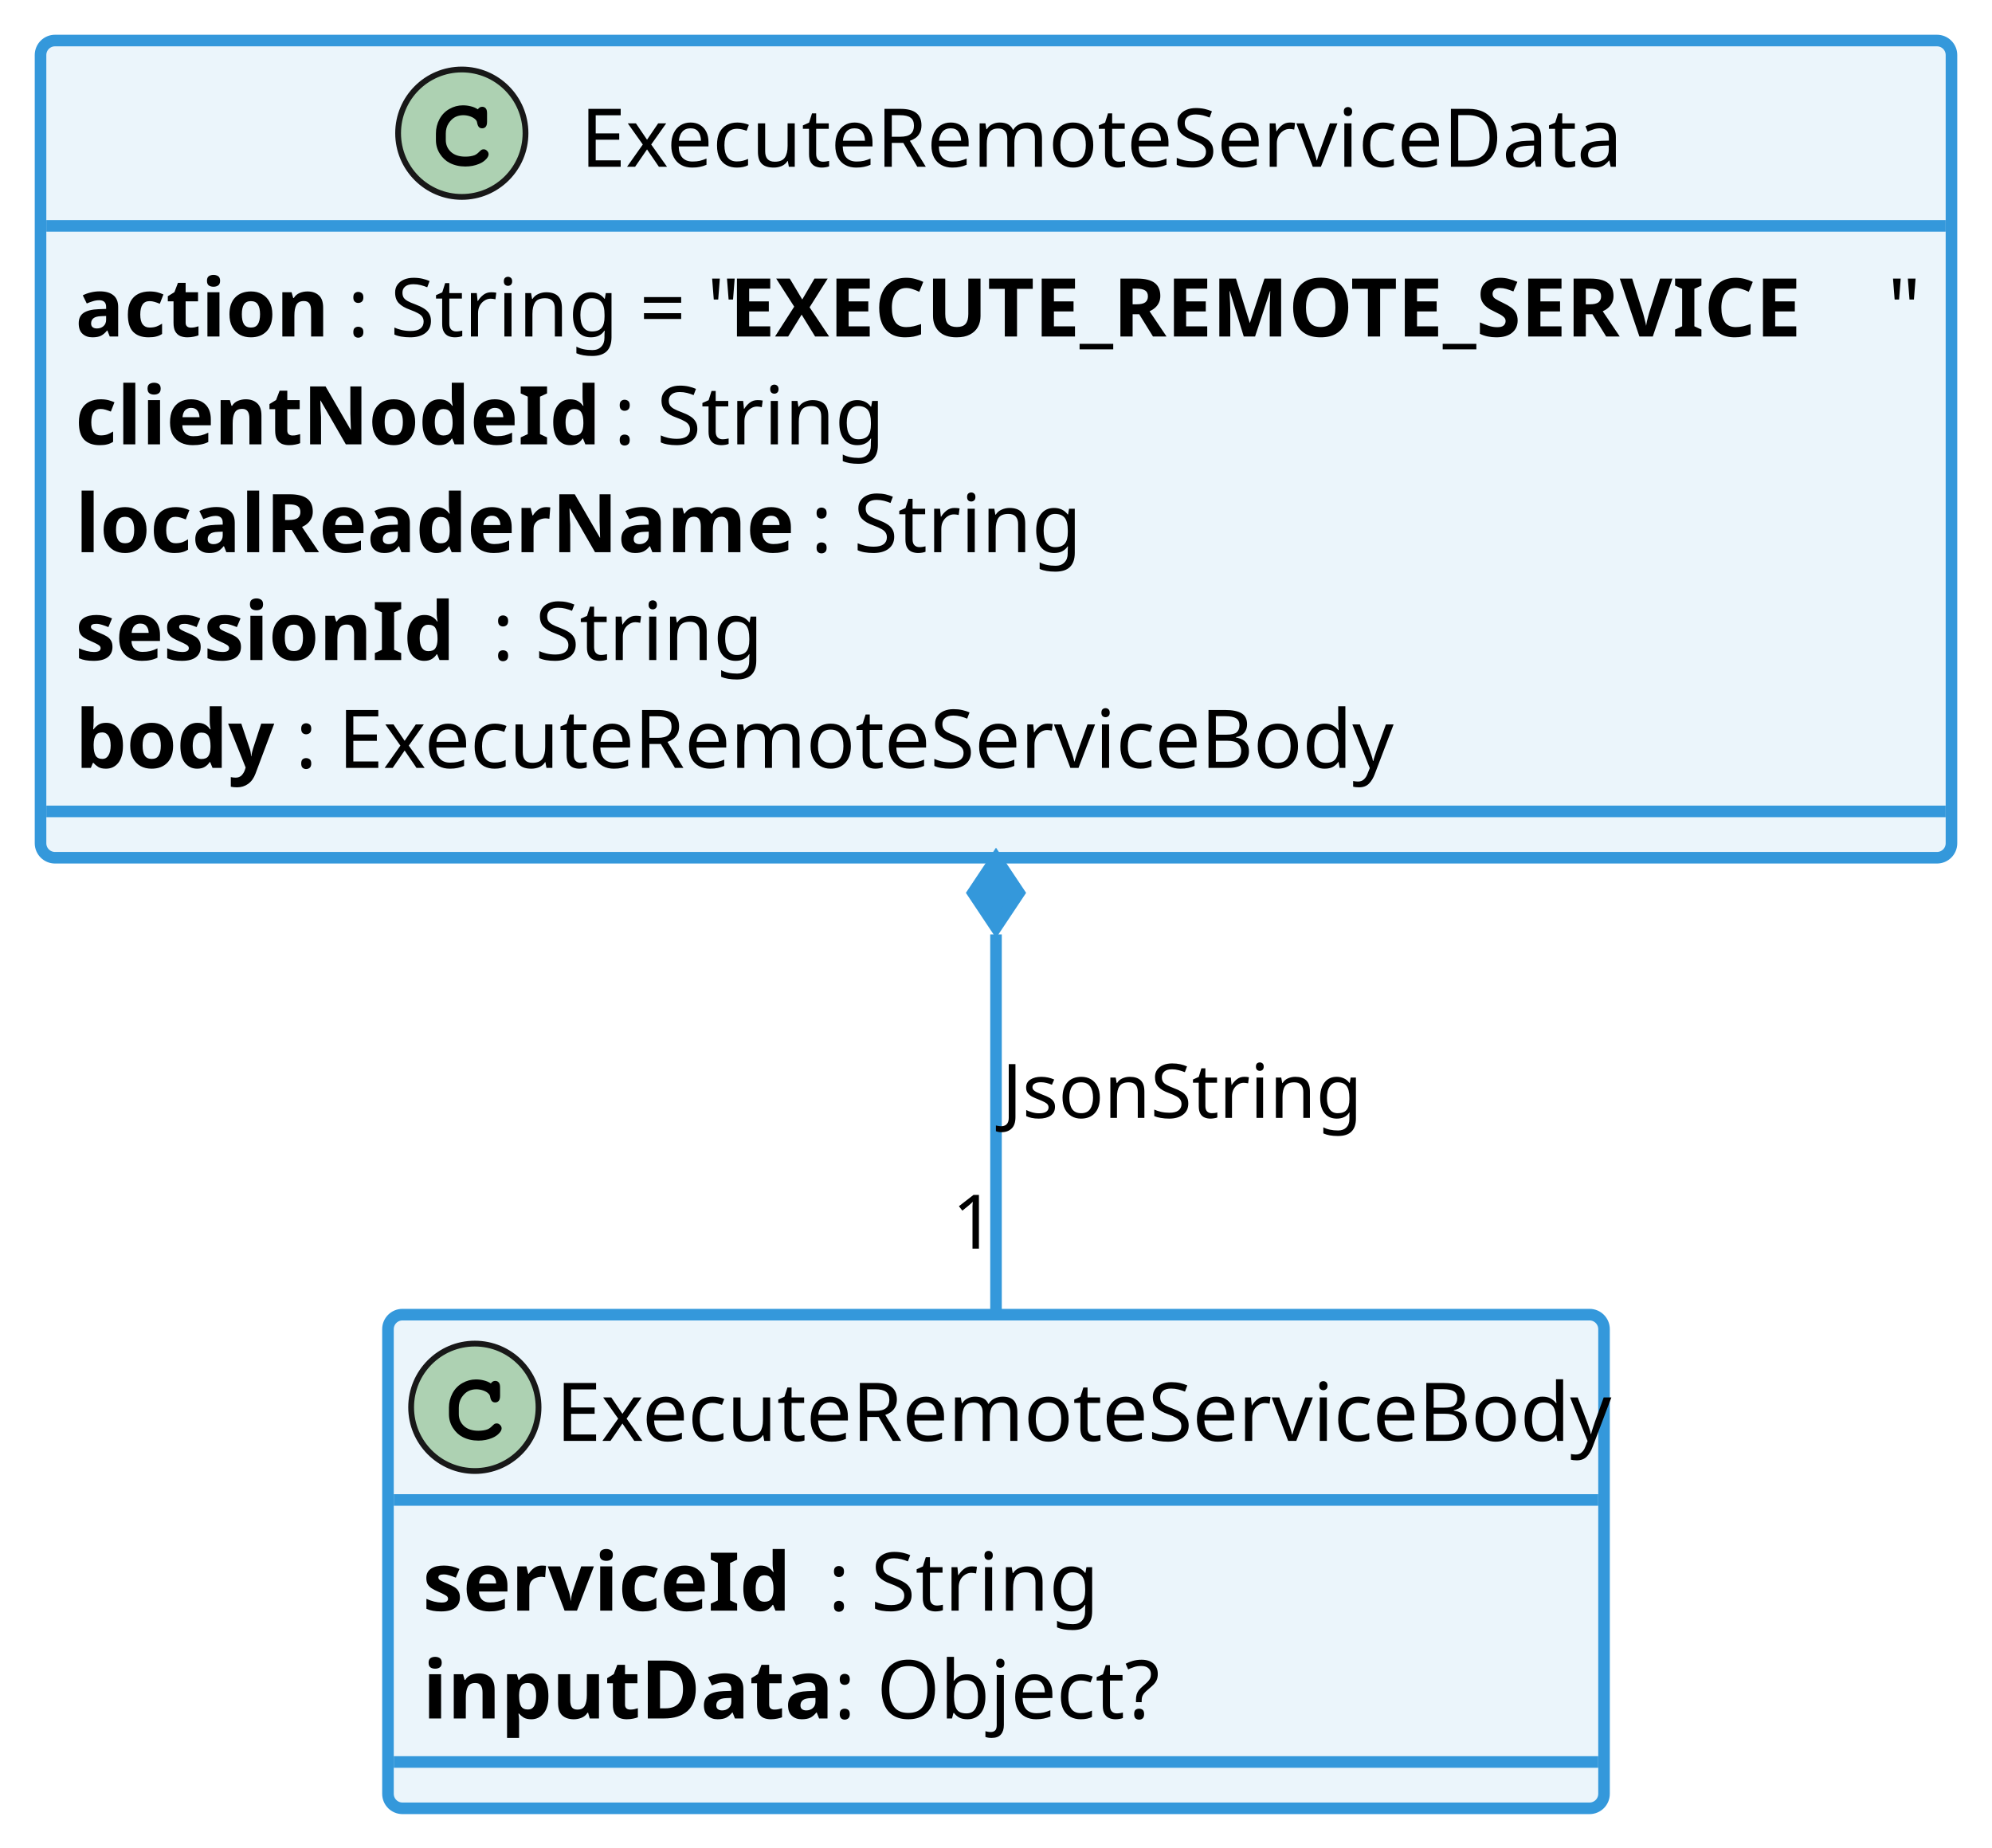
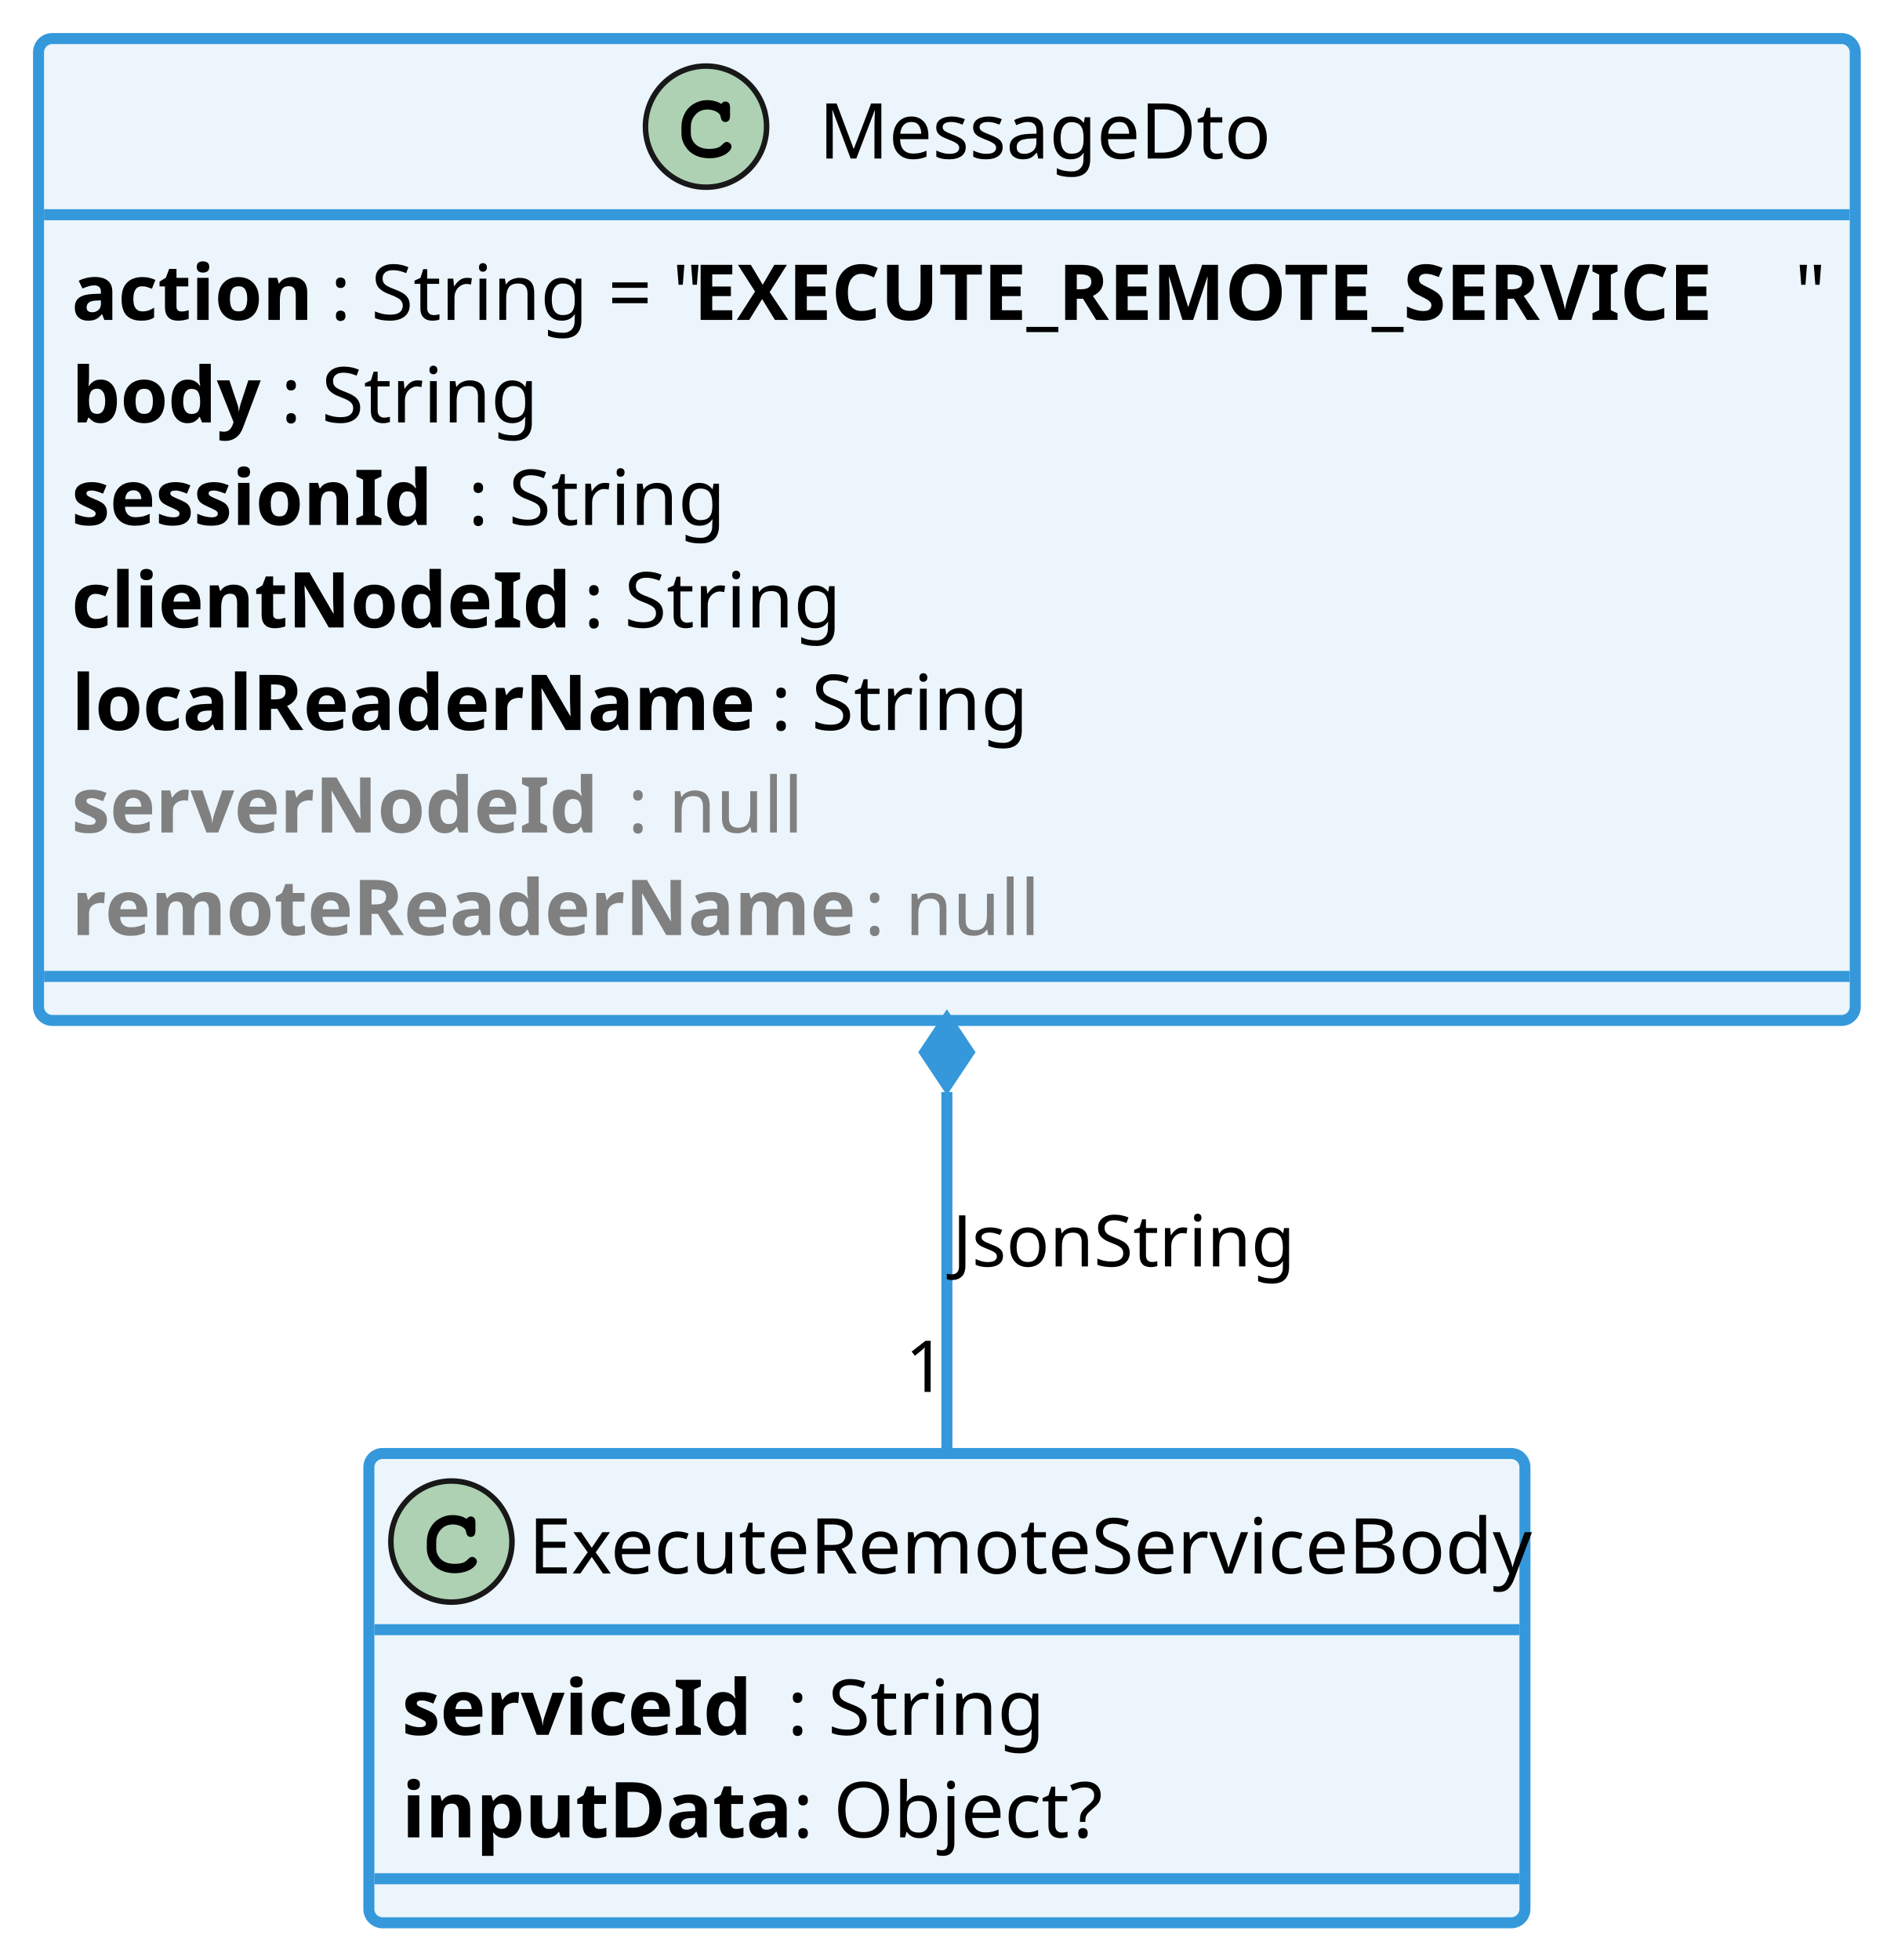
- <svg xmlns="http://www.w3.org/2000/svg" contentStyleType="text/css" height="319px" preserveAspectRatio="none" style="width:344px;height:319px;background:#FFFFFF;" version="1.1" viewBox="0 0 344 319" width="344px" zoomAndPan="magnify">
+ <svg xmlns="http://www.w3.org/2000/svg" contentStyleType="text/css" height="356px" preserveAspectRatio="none" style="width:344px;height:356px;background:#FFFFFF;" version="1.1" viewBox="0 0 344 356" width="344px" zoomAndPan="magnify">
  <defs />
  <g>
-     <g id="elem_ExecuteRemoteServiceData">
-       <rect codeLine="77" fill="#EBF5FB" height="141.106" id="ExecuteRemoteServiceData" rx="2.5" ry="2.5" style="stroke:#3498DB;stroke-width:2.0;" width="330" x="7" y="7" />
-       <ellipse cx="79.75" cy="23" fill="#ADD1B2" rx="11" ry="11" style="stroke:#181818;stroke-width:1.0;" />
-       <path d="M82.516,18.875 Q82.672,18.656 82.859,18.547 Q83.047,18.438 83.266,18.438 Q83.641,18.438 83.875,18.703 Q84.109,18.953 84.109,19.562 L84.109,21.016 Q84.109,21.625 83.875,21.891 Q83.641,22.156 83.266,22.156 Q82.922,22.156 82.719,21.953 Q82.516,21.766 82.406,21.25 Q82.359,20.891 82.172,20.703 Q81.844,20.328 81.234,20.109 Q80.625,19.891 80,19.891 Q79.234,19.891 78.594,20.219 Q77.969,20.547 77.469,21.297 Q76.984,22.047 76.984,23.078 L76.984,24.172 Q76.984,25.406 77.875,26.234 Q78.766,27.047 80.359,27.047 Q81.297,27.047 81.953,26.797 Q82.344,26.641 82.766,26.203 Q83.031,25.938 83.172,25.859 Q83.328,25.781 83.531,25.781 Q83.859,25.781 84.109,26.047 Q84.375,26.297 84.375,26.641 Q84.375,26.984 84.031,27.391 Q83.531,27.969 82.734,28.297 Q81.656,28.75 80.359,28.75 Q78.844,28.75 77.641,28.125 Q76.656,27.625 75.969,26.562 Q75.281,25.484 75.281,24.203 L75.281,23.047 Q75.281,21.719 75.891,20.578 Q76.516,19.422 77.609,18.812 Q78.703,18.188 79.938,18.188 Q80.672,18.188 81.312,18.359 Q81.969,18.516 82.516,18.875 Z " fill="#000000" />
-       <text fill="#000000" font-family="sans-serif" font-size="14" lengthAdjust="spacing" textLength="176" x="100.25" y="28.797">ExecuteRemoteServiceData</text>
+     <g id="elem_MessageDto">
+       <rect codeLine="79" fill="#EBF5FB" height="178.348" id="MessageDto" rx="2.5" ry="2.5" style="stroke:#3498DB;stroke-width:2.0;" width="330" x="7" y="7" />
+       <ellipse cx="128.25" cy="23" fill="#ADD1B2" rx="11" ry="11" style="stroke:#181818;stroke-width:1.0;" />
+       <path d="M131.016,18.875 Q131.172,18.656 131.359,18.547 Q131.547,18.438 131.766,18.438 Q132.141,18.438 132.375,18.703 Q132.609,18.953 132.609,19.562 L132.609,21.016 Q132.609,21.625 132.375,21.891 Q132.141,22.156 131.766,22.156 Q131.422,22.156 131.219,21.953 Q131.016,21.766 130.906,21.25 Q130.859,20.891 130.672,20.703 Q130.344,20.328 129.734,20.109 Q129.125,19.891 128.5,19.891 Q127.734,19.891 127.094,20.219 Q126.469,20.547 125.969,21.297 Q125.484,22.047 125.484,23.078 L125.484,24.172 Q125.484,25.406 126.375,26.234 Q127.266,27.047 128.859,27.047 Q129.797,27.047 130.453,26.797 Q130.844,26.641 131.266,26.203 Q131.531,25.938 131.672,25.859 Q131.828,25.781 132.031,25.781 Q132.359,25.781 132.609,26.047 Q132.875,26.297 132.875,26.641 Q132.875,26.984 132.531,27.391 Q132.031,27.969 131.234,28.297 Q130.156,28.75 128.859,28.75 Q127.344,28.75 126.141,28.125 Q125.156,27.625 124.469,26.562 Q123.781,25.484 123.781,24.203 L123.781,23.047 Q123.781,21.719 124.391,20.578 Q125.016,19.422 126.109,18.812 Q127.203,18.188 128.438,18.188 Q129.172,18.188 129.812,18.359 Q130.469,18.516 131.016,18.875 Z " fill="#000000" />
+       <text fill="#000000" font-family="sans-serif" font-size="14" lengthAdjust="spacing" textLength="79" x="148.75" y="28.797">MessageDto</text>
      <line style="stroke:#3498DB;stroke-width:2.0;" x1="8" x2="336" y1="39" y2="39" />
      <text fill="#000000" font-family="sans-serif" font-size="14" font-weight="bold" lengthAdjust="spacing" textLength="43" x="13" y="58.107">action</text>
      <text fill="#000000" font-family="sans-serif" font-size="14" lengthAdjust="spacing" textLength="66" x="60" y="58.107">: String = "</text>
      <text fill="#000000" font-family="sans-serif" font-size="14" font-weight="bold" lengthAdjust="spacing" textLength="200" x="126" y="58.107">EXECUTE_REMOTE_SERVICE</text>
      <text fill="#000000" font-family="sans-serif" font-size="14" lengthAdjust="spacing" textLength="5" x="326" y="58.107">"</text>
-       <text fill="#000000" font-family="sans-serif" font-size="14" font-weight="bold" lengthAdjust="spacing" textLength="89" x="13" y="76.728">clientNodeId</text>
-       <text fill="#000000" font-family="sans-serif" font-size="14" lengthAdjust="spacing" textLength="45" x="106" y="76.728">: String</text>
-       <text fill="#000000" font-family="sans-serif" font-size="14" font-weight="bold" lengthAdjust="spacing" textLength="123" x="13" y="95.35">localReaderName</text>
-       <text fill="#000000" font-family="sans-serif" font-size="14" lengthAdjust="spacing" textLength="45" x="140" y="95.35">: String</text>
-       <text fill="#000000" font-family="sans-serif" font-size="14" font-weight="bold" lengthAdjust="spacing" textLength="68" x="13" y="113.971">sessionId</text>
-       <text fill="#000000" font-family="sans-serif" font-size="14" lengthAdjust="spacing" textLength="45" x="85" y="113.971">: String</text>
-       <text fill="#000000" font-family="sans-serif" font-size="14" font-weight="bold" lengthAdjust="spacing" textLength="34" x="13" y="132.592">body</text>
-       <text fill="#000000" font-family="sans-serif" font-size="14" lengthAdjust="spacing" textLength="186" x="51" y="132.592">: ExecuteRemoteServiceBody</text>
-       <line style="stroke:#3498DB;stroke-width:2.0;" x1="8" x2="336" y1="140.106" y2="140.106" />
+       <text fill="#000000" font-family="sans-serif" font-size="14" font-weight="bold" lengthAdjust="spacing" textLength="34" x="13" y="76.728">body</text>
+       <text fill="#000000" font-family="sans-serif" font-size="14" lengthAdjust="spacing" textLength="45" x="51" y="76.728">: String</text>
+       <text fill="#000000" font-family="sans-serif" font-size="14" font-weight="bold" lengthAdjust="spacing" textLength="68" x="13" y="95.35">sessionId</text>
+       <text fill="#000000" font-family="sans-serif" font-size="14" lengthAdjust="spacing" textLength="45" x="85" y="95.35">: String</text>
+       <text fill="#000000" font-family="sans-serif" font-size="14" font-weight="bold" lengthAdjust="spacing" textLength="89" x="13" y="113.971">clientNodeId</text>
+       <text fill="#000000" font-family="sans-serif" font-size="14" lengthAdjust="spacing" textLength="45" x="106" y="113.971">: String</text>
+       <text fill="#000000" font-family="sans-serif" font-size="14" font-weight="bold" lengthAdjust="spacing" textLength="123" x="13" y="132.592">localReaderName</text>
+       <text fill="#000000" font-family="sans-serif" font-size="14" lengthAdjust="spacing" textLength="45" x="140" y="132.592">: String</text>
+       <text fill="#808080" font-family="sans-serif" font-size="14" font-weight="bold" lengthAdjust="spacing" textLength="97" x="13" y="151.213">serverNodeId</text>
+       <text fill="#808080" font-family="sans-serif" font-size="14" lengthAdjust="spacing" textLength="30" x="114" y="151.213">: null</text>
+       <text fill="#808080" font-family="sans-serif" font-size="14" font-weight="bold" lengthAdjust="spacing" textLength="140" x="13" y="169.834">remoteReaderName</text>
+       <text fill="#808080" font-family="sans-serif" font-size="14" lengthAdjust="spacing" textLength="30" x="157" y="169.834">: null</text>
+       <line style="stroke:#3498DB;stroke-width:2.0;" x1="8" x2="336" y1="177.348" y2="177.348" />
    </g>
    <g id="elem_ExecuteRemoteServiceBody">
-       <rect codeLine="78" fill="#EBF5FB" height="85.242" id="ExecuteRemoteServiceBody" rx="2.5" ry="2.5" style="stroke:#3498DB;stroke-width:2.0;" width="210" x="67" y="227" />
-       <ellipse cx="82" cy="243" fill="#ADD1B2" rx="11" ry="11" style="stroke:#181818;stroke-width:1.0;" />
-       <path d="M84.766,238.875 Q84.922,238.656 85.109,238.547 Q85.297,238.438 85.516,238.438 Q85.891,238.438 86.125,238.703 Q86.359,238.953 86.359,239.562 L86.359,241.016 Q86.359,241.625 86.125,241.891 Q85.891,242.156 85.516,242.156 Q85.172,242.156 84.969,241.953 Q84.766,241.766 84.656,241.25 Q84.609,240.891 84.422,240.703 Q84.094,240.328 83.484,240.109 Q82.875,239.891 82.25,239.891 Q81.484,239.891 80.844,240.219 Q80.219,240.547 79.719,241.297 Q79.234,242.047 79.234,243.078 L79.234,244.172 Q79.234,245.406 80.125,246.234 Q81.016,247.047 82.609,247.047 Q83.547,247.047 84.203,246.797 Q84.594,246.641 85.016,246.203 Q85.281,245.938 85.422,245.859 Q85.578,245.781 85.781,245.781 Q86.109,245.781 86.359,246.047 Q86.625,246.297 86.625,246.641 Q86.625,246.984 86.281,247.391 Q85.781,247.969 84.984,248.297 Q83.906,248.75 82.609,248.75 Q81.094,248.75 79.891,248.125 Q78.906,247.625 78.219,246.562 Q77.531,245.484 77.531,244.203 L77.531,243.047 Q77.531,241.719 78.141,240.578 Q78.766,239.422 79.859,238.812 Q80.953,238.188 82.188,238.188 Q82.922,238.188 83.562,238.359 Q84.219,238.516 84.766,238.875 Z " fill="#000000" />
-       <text fill="#000000" font-family="sans-serif" font-size="14" lengthAdjust="spacing" textLength="178" x="96" y="248.797">ExecuteRemoteServiceBody</text>
-       <line style="stroke:#3498DB;stroke-width:2.0;" x1="68" x2="276" y1="259" y2="259" />
-       <text fill="#000000" font-family="sans-serif" font-size="14" font-weight="bold" lengthAdjust="spacing" textLength="66" x="73" y="278.107">serviceId</text>
-       <text fill="#000000" font-family="sans-serif" font-size="14" lengthAdjust="spacing" textLength="45" x="143" y="278.107">: String</text>
-       <text fill="#000000" font-family="sans-serif" font-size="14" font-weight="bold" lengthAdjust="spacing" textLength="67" x="73" y="296.728">inputData</text>
-       <text fill="#000000" font-family="sans-serif" font-size="14" lengthAdjust="spacing" textLength="57" x="144" y="296.728">: Object?</text>
-       <line style="stroke:#3498DB;stroke-width:2.0;" x1="68" x2="276" y1="304.242" y2="304.242" />
+       <rect codeLine="80" fill="#EBF5FB" height="85.242" id="ExecuteRemoteServiceBody" rx="2.5" ry="2.5" style="stroke:#3498DB;stroke-width:2.0;" width="210" x="67" y="264" />
+       <ellipse cx="82" cy="280" fill="#ADD1B2" rx="11" ry="11" style="stroke:#181818;stroke-width:1.0;" />
+       <path d="M84.766,275.875 Q84.922,275.656 85.109,275.547 Q85.297,275.438 85.516,275.438 Q85.891,275.438 86.125,275.703 Q86.359,275.953 86.359,276.562 L86.359,278.016 Q86.359,278.625 86.125,278.891 Q85.891,279.156 85.516,279.156 Q85.172,279.156 84.969,278.953 Q84.766,278.766 84.656,278.25 Q84.609,277.891 84.422,277.703 Q84.094,277.328 83.484,277.109 Q82.875,276.891 82.25,276.891 Q81.484,276.891 80.844,277.219 Q80.219,277.547 79.719,278.297 Q79.234,279.047 79.234,280.078 L79.234,281.172 Q79.234,282.406 80.125,283.234 Q81.016,284.047 82.609,284.047 Q83.547,284.047 84.203,283.797 Q84.594,283.641 85.016,283.203 Q85.281,282.938 85.422,282.859 Q85.578,282.781 85.781,282.781 Q86.109,282.781 86.359,283.047 Q86.625,283.297 86.625,283.641 Q86.625,283.984 86.281,284.391 Q85.781,284.969 84.984,285.297 Q83.906,285.75 82.609,285.75 Q81.094,285.75 79.891,285.125 Q78.906,284.625 78.219,283.562 Q77.531,282.484 77.531,281.203 L77.531,280.047 Q77.531,278.719 78.141,277.578 Q78.766,276.422 79.859,275.812 Q80.953,275.188 82.188,275.188 Q82.922,275.188 83.562,275.359 Q84.219,275.516 84.766,275.875 Z " fill="#000000" />
+       <text fill="#000000" font-family="sans-serif" font-size="14" lengthAdjust="spacing" textLength="178" x="96" y="285.797">ExecuteRemoteServiceBody</text>
+       <line style="stroke:#3498DB;stroke-width:2.0;" x1="68" x2="276" y1="296" y2="296" />
+       <text fill="#000000" font-family="sans-serif" font-size="14" font-weight="bold" lengthAdjust="spacing" textLength="66" x="73" y="315.107">serviceId</text>
+       <text fill="#000000" font-family="sans-serif" font-size="14" lengthAdjust="spacing" textLength="45" x="143" y="315.107">: String</text>
+       <text fill="#000000" font-family="sans-serif" font-size="14" font-weight="bold" lengthAdjust="spacing" textLength="67" x="73" y="333.728">inputData</text>
+       <text fill="#000000" font-family="sans-serif" font-size="14" lengthAdjust="spacing" textLength="57" x="144" y="333.728">: Object?</text>
+       <line style="stroke:#3498DB;stroke-width:2.0;" x1="68" x2="276" y1="341.242" y2="341.242" />
    </g>
-     <g id="link_ExecuteRemoteServiceData_ExecuteRemoteServiceBody">
-       <path codeLine="70" d="M172,161.34 C172,183.95 172,207.5 172,226.74 " fill="none" id="ExecuteRemoteServiceData-backto-ExecuteRemoteServiceBody" style="stroke:#3498DB;stroke-width:2.0;" />
-       <polygon fill="#3498DB" points="172,148.17,168,154.17,172,160.17,176,154.17,172,148.17" style="stroke:#3498DB;stroke-width:2.0;" />
-       <text fill="#000000" font-family="sans-serif" font-size="13" lengthAdjust="spacing" textLength="61" x="173" y="193.028">JsonString</text>
-       <text fill="#000000" font-family="sans-serif" font-size="13" lengthAdjust="spacing" textLength="7" x="164.442" y="215.603">1</text>
+     <g id="link_MessageDto_ExecuteRemoteServiceBody">
+       <path codeLine="72" d="M172,198.342 C172,221.544 172,244.939 172,263.924 " fill="none" id="MessageDto-backto-ExecuteRemoteServiceBody" style="stroke:#3498DB;stroke-width:2.0;" />
+       <polygon fill="#3498DB" points="172,185.121,168,191.121,172,197.121,176,191.121,172,185.121" style="stroke:#3498DB;stroke-width:2.0;" />
+       <text fill="#000000" font-family="sans-serif" font-size="13" lengthAdjust="spacing" textLength="61" x="173" y="230.028">JsonString</text>
+       <text fill="#000000" font-family="sans-serif" font-size="13" lengthAdjust="spacing" textLength="7" x="164.442" y="252.816">1</text>
    </g>
  </g>
</svg>
